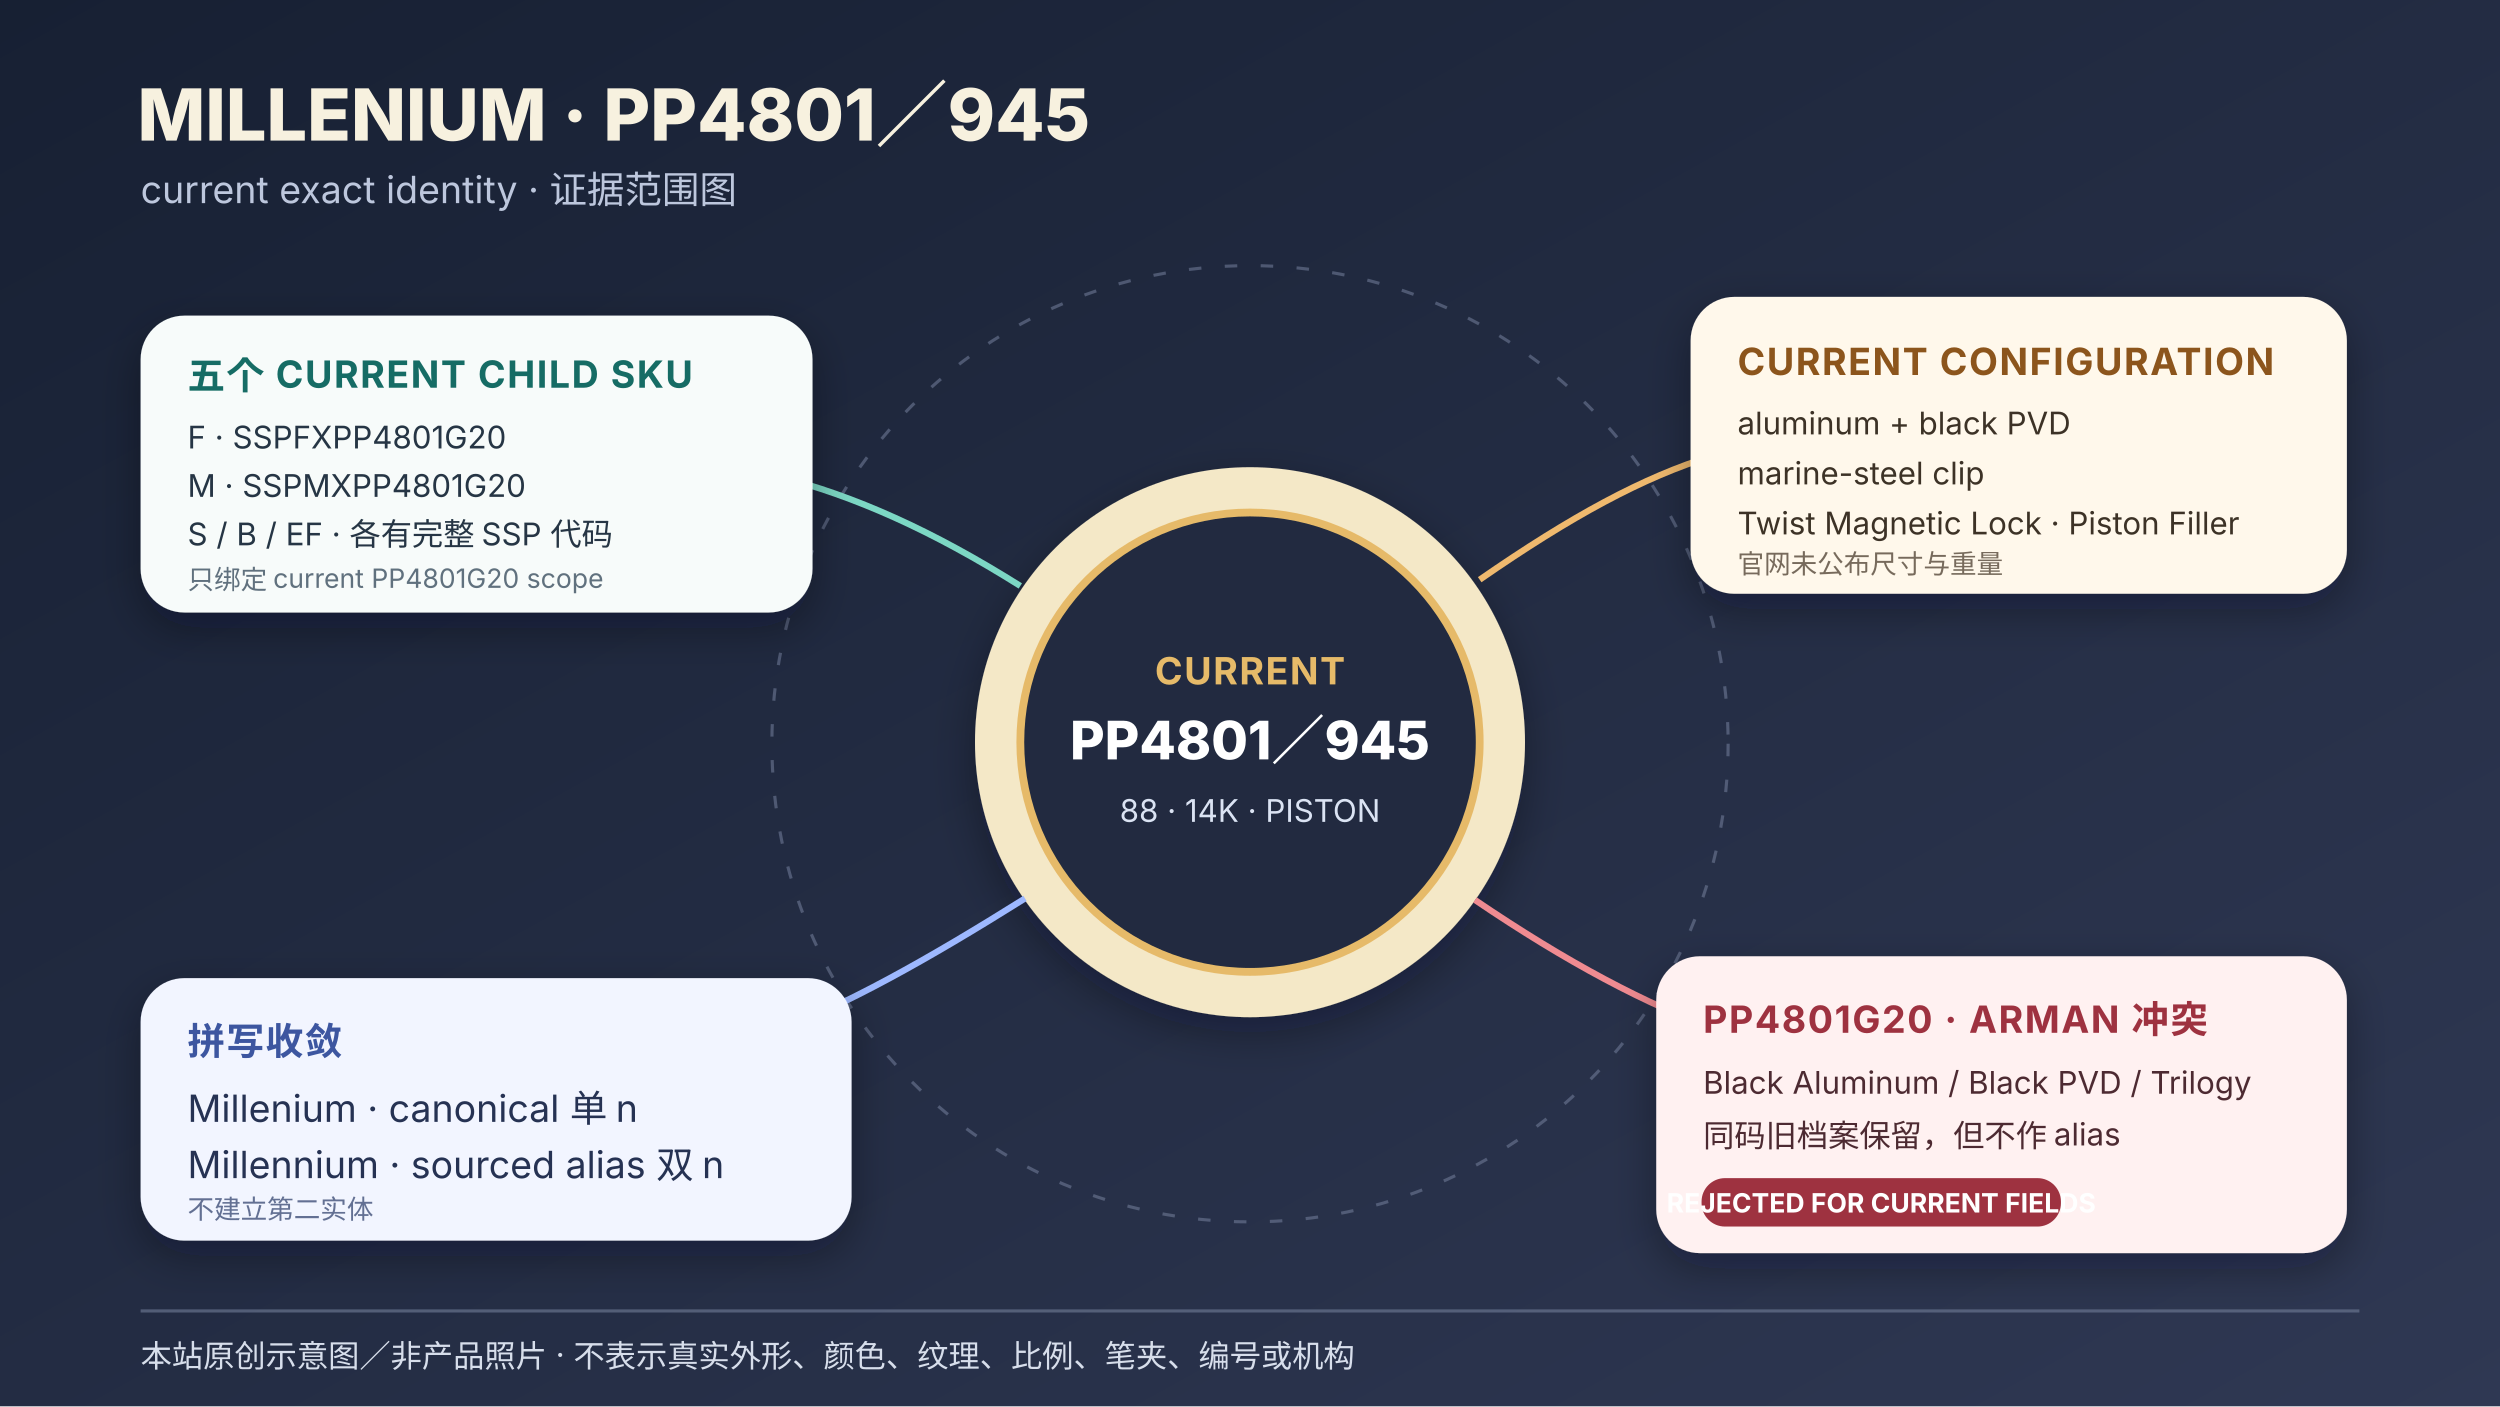
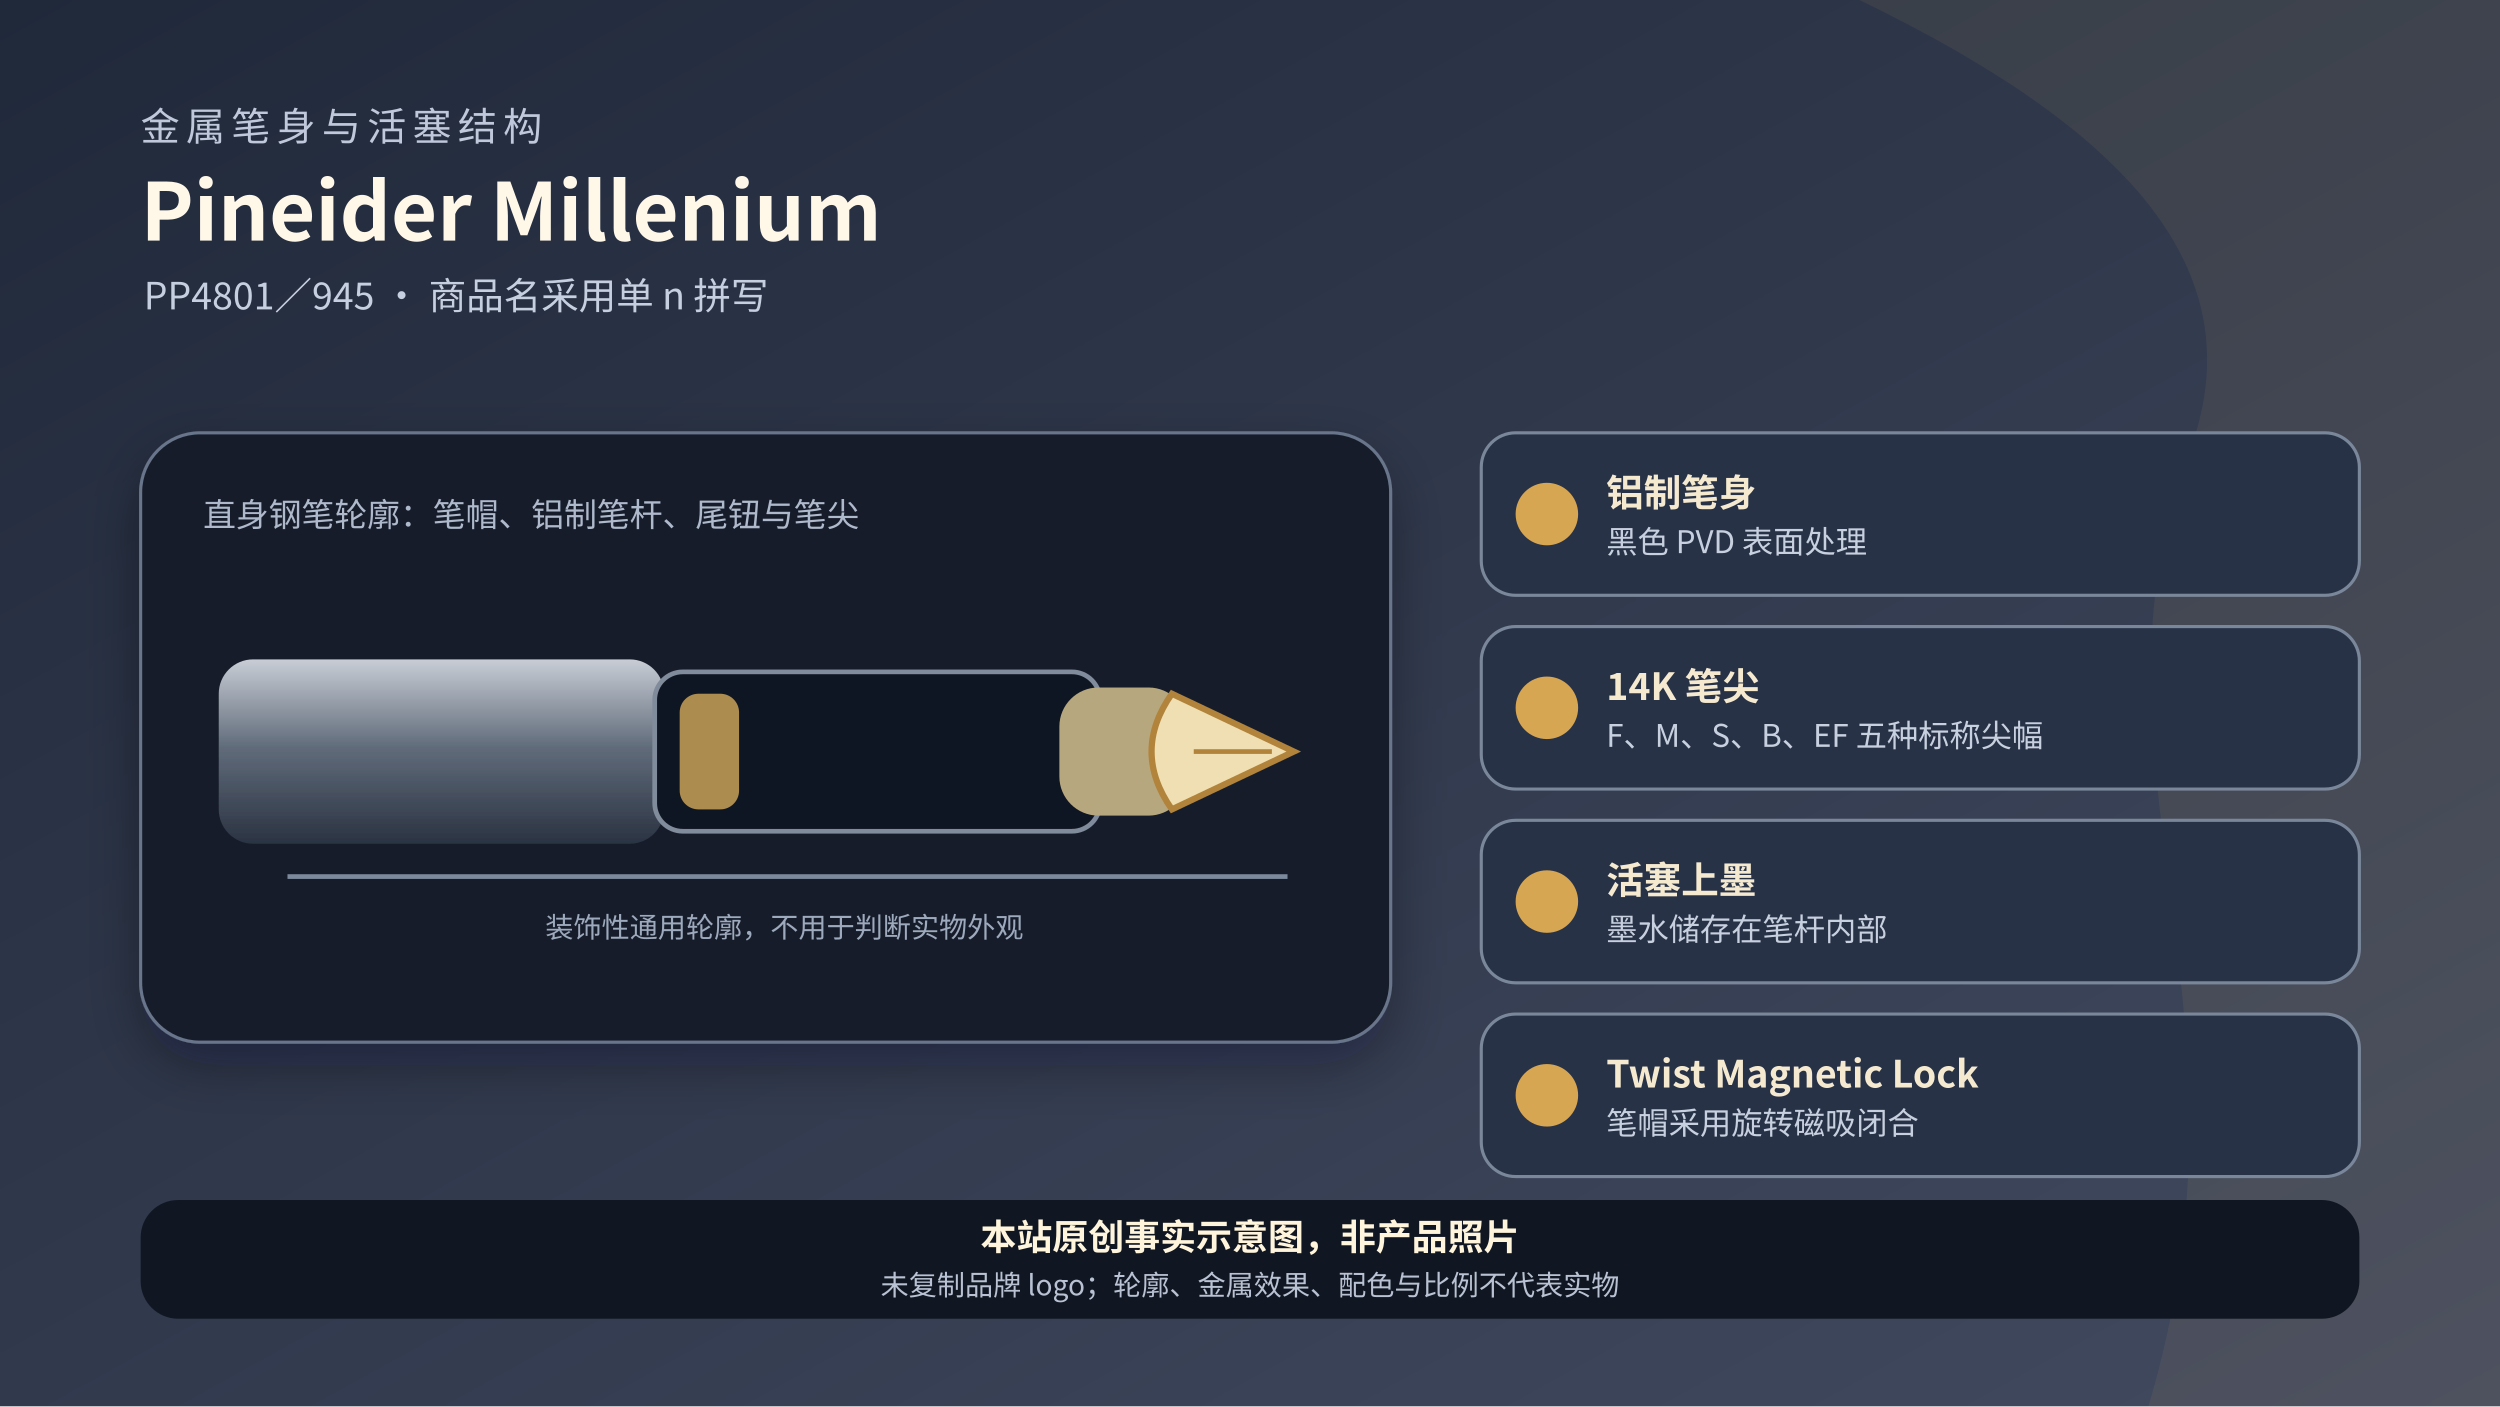
<svg xmlns="http://www.w3.org/2000/svg" width="1600" height="900" viewBox="0 0 1600 900" role="img" aria-labelledby="title desc">
  <defs>
-     <linearGradient id="bg" x1="0" y1="0" x2="1" y2="1">
-       <stop offset="0" stop-color="#172033" />
-       <stop offset="1" stop-color="#2f3853" />
+     <linearGradient id="background" x1="0" y1="0" x2="1" y2="1">
+       <stop offset="0" stop-color="#20293a" />
+       <stop offset="1" stop-color="#424a60" />
    </linearGradient>
-     <filter id="shadow" x="-20%" y="-20%" width="140%" height="140%">
-       <feDropShadow dx="0" dy="10" stdDeviation="14" flood-color="#080d18" flood-opacity="0.35" />
+     <linearGradient id="metal" x1="0" y1="0" x2="0" y2="1">
+       <stop offset="0" stop-color="#c8cdd5" />
+       <stop offset="0.48" stop-color="#606b7a" />
+       <stop offset="1" stop-color="#2a3342" />
+     </linearGradient>
+     <filter id="shadow" x="-20%" y="-30%" width="140%" height="170%">
+       <feDropShadow dx="0" dy="14" stdDeviation="18" flood-color="#080d17" flood-opacity="0.35" />
    </filter>
    <style>
-       .sans { font-family: Inter, "Noto Sans SC", "PingFang SC", sans-serif; }
-       .label { font-size: 24px; font-weight: 700; letter-spacing: 1px; }
-       .body { font-size: 24px; }
-       .small { font-size: 20px; }
+       .text { font-family: -apple-system, BlinkMacSystemFont, "PingFang SC", "Noto Sans CJK SC", sans-serif; }
+       .fact-title { font-size: 24px; font-weight: 750; fill: #f5ead0; }
+       .fact-copy { font-size: 20px; fill: #c7d0de; }
    </style>
  </defs>
-   <rect width="1600" height="900" fill="url(#bg)" />
-   <circle cx="800" cy="476" r="306" fill="none" stroke="#74809c" stroke-width="2" stroke-dasharray="8 15" opacity="0.55" />
-   <text x="88" y="90" class="sans" font-size="46" font-weight="760" fill="#f7f1df">MILLENIUM · PP4801／945</text>
-   <text x="90" y="130" class="sans body" fill="#bdc7dd">current exact identity · 证据范围图</text>
-   <g filter="url(#shadow)">
-     <circle cx="800" cy="475" r="176" fill="#f4e8c7" />
-     <circle cx="800" cy="475" r="147" fill="#202a40" stroke="#e6ba69" stroke-width="5" />
-     <text x="800" y="438" text-anchor="middle" class="sans label" fill="#e6ba69">CURRENT</text>
-     <text x="800" y="486" text-anchor="middle" class="sans" font-size="34" font-weight="760" fill="#ffffff">PP4801／945</text>
-     <text x="800" y="526" text-anchor="middle" class="sans small" fill="#dbe3f3">88 · 14K · PISTON</text>
+   <rect width="1600" height="900" fill="url(#background)" />
+   <path d="M1190 0H1600V900H1375C1452 643 1327 488 1401 290C1443 178 1370 87 1190 0Z" fill="#dfaf5e" opacity="0.08" />
+   <g class="text">
+     <text x="90" y="90" font-size="25" letter-spacing="4" fill="#bfc9db">金属笔身与活塞结构</text>
+     <text x="90" y="154" font-size="51" font-weight="780" fill="#fff8e9">Pineider Millenium</text>
+     <text x="92" y="198" font-size="24" fill="#c6cfdf">PP4801／945 · 商品名采用单 n 拼写</text>
+     <g transform="translate(90 277)" filter="url(#shadow)" aria-label="直身通用钢笔轮廓">
+       <rect width="800" height="390" rx="38" fill="#171e2b" stroke="#68758b" stroke-width="2" />
+       <text x="40" y="60" font-size="21" fill="#aeb9cb">直身钢笔轮廓：笔帽、铝制笔杆、尾钮与笔尖</text>
+       <g transform="translate(50 133)">
+         <rect x="0" y="12" width="285" height="118" rx="22" fill="url(#metal)" />
+         <rect x="279" y="20" width="285" height="102" rx="18" fill="#111722" stroke="#808b9b" stroke-width="3" />
+         <rect x="538" y="30" width="82" height="82" rx="25" fill="#b7a77e" />
+         <path d="M610 34L688 71L610 108Q584 71 610 34Z" fill="#f0dfb3" stroke="#b1833b" stroke-width="4" />
+         <path d="M624 71H674" stroke="#b1833b" stroke-width="3" />
+         <rect x="295" y="34" width="38" height="74" rx="12" fill="#d9ad5e" opacity="0.78" />
+         <path d="M44 151H684" stroke="#7c899d" stroke-width="3" />
+         <text x="362" y="190" text-anchor="middle" font-size="18" fill="#9da9bc">装饰性通用轮廓，不用于判断实物外观</text>
+       </g>
+     </g>
+     <g transform="translate(948 277)">
+       <g data-reader-fact="1">
+         <rect width="562" height="104" rx="22" fill="#283247" stroke="#7a879b" stroke-width="2" />
+         <circle cx="42" cy="52" r="20" fill="#d6a653" />
+         <text x="80" y="47" class="fact-title">铝制笔身</text>
+         <text x="80" y="77" class="fact-copy">黑色 PVD 表面处理</text>
+       </g>
+       <g transform="translate(0 124)" data-reader-fact="2">
+         <rect width="562" height="104" rx="22" fill="#283247" stroke="#7a879b" stroke-width="2" />
+         <circle cx="42" cy="52" r="20" fill="#d6a653" />
+         <text x="80" y="47" class="fact-title">14K 笔尖</text>
+         <text x="80" y="77" class="fact-copy">F、M、S、B、EF 五种标称尖幅</text>
+       </g>
+       <g transform="translate(0 248)" data-reader-fact="3">
+         <rect width="562" height="104" rx="22" fill="#283247" stroke="#7a879b" stroke-width="2" />
+         <circle cx="42" cy="52" r="20" fill="#d6a653" />
+         <text x="80" y="47" class="fact-title">活塞上墨</text>
+         <text x="80" y="77" class="fact-copy">墨水储存在笔杆内部</text>
+       </g>
+       <g transform="translate(0 372)" data-reader-fact="4">
+         <rect width="562" height="104" rx="22" fill="#283247" stroke="#7a879b" stroke-width="2" />
+         <circle cx="42" cy="52" r="20" fill="#d6a653" />
+         <text x="80" y="47" class="fact-title">Twist Magnetic Lock</text>
+         <text x="80" y="77" class="fact-copy">笔帽采用旋转磁吸闭合</text>
+       </g>
+     </g>
+     <rect x="90" y="768" width="1420" height="76" rx="24" fill="#111722" />
+     <text x="800" y="800" text-anchor="middle" font-size="23" font-weight="700" fill="#fff4dc">本站原创事实示意图，非产品照片</text>
+     <text x="800" y="829" text-anchor="middle" font-size="18" fill="#b8c2d2">未复制品牌 logo；轮廓、金属效果、配色与比例不代表实物</text>
  </g>
-   <path d="M653 375 C540 304 454 286 348 294" fill="none" stroke="#7cd7c4" stroke-width="4" />
-   <g transform="translate(90 202)" filter="url(#shadow)">
-     <rect width="430" height="190" rx="28" fill="#f7fbfa" />
-     <text x="30" y="47" class="sans label" fill="#176c65">五个 CURRENT CHILD SKU</text>
-     <text x="30" y="85" class="sans small" fill="#263644">F · SSPFXPP4801G20</text>
-     <text x="30" y="116" class="sans small" fill="#263644">M · SSPMXPP4801G20</text>
-     <text x="30" y="147" class="sans small" fill="#263644">S / B / EF · 各有完整 SSP 代码</text>
-     <text x="30" y="175" class="sans" font-size="17" fill="#61717e">只绑定 current PP4801G20 scope</text>
-   </g>
-   <path d="M947 371 C1064 290 1132 270 1236 282" fill="none" stroke="#efb96e" stroke-width="4" />
-   <g transform="translate(1082 190)" filter="url(#shadow)">
-     <rect width="420" height="190" rx="28" fill="#fff8eb" />
-     <text x="30" y="50" class="sans label" fill="#8c551c">CURRENT CONFIGURATION</text>
-     <text x="30" y="88" class="sans small" fill="#3c3327">aluminum + black PVD</text>
-     <text x="30" y="120" class="sans small" fill="#3c3327">marine-steel clip</text>
-     <text x="30" y="152" class="sans small" fill="#3c3327">Twist Magnetic Lock · Piston Filler</text>
-     <text x="30" y="177" class="sans" font-size="17" fill="#776b5c">官网未公布尺寸与重量</text>
-   </g>
-   <path d="M656 575 C530 654 450 690 340 691" fill="none" stroke="#9db8ff" stroke-width="4" />
-   <g transform="translate(90 626)" filter="url(#shadow)">
-     <rect width="455" height="168" rx="28" fill="#f2f5ff" />
-     <text x="30" y="49" class="sans label" fill="#3c57a0">拼写收敛</text>
-     <text x="30" y="92" class="sans body" fill="#253253">Millenium · canonical 单 n</text>
-     <text x="30" y="128" class="sans body" fill="#253253">Millennium · sourced alias 双 n</text>
-     <text x="30" y="154" class="sans" font-size="17" fill="#637093">不建立第二实体</text>
-   </g>
-   <path d="M944 576 C1062 656 1147 684 1243 686" fill="none" stroke="#f08b91" stroke-width="4" />
-   <g transform="translate(1060 612)" filter="url(#shadow)">
-     <rect width="442" height="190" rx="28" fill="#fff1f1" />
-     <text x="30" y="49" class="sans label" fill="#9e3341">PP4801G20 · ARMAN 冲突</text>
-     <text x="30" y="88" class="sans small" fill="#4e2c32">Black Aluminum / Black PVD / Trilogy</text>
-     <text x="30" y="122" class="sans small" fill="#4e2c32">同码旧档案保留，但不作 alias</text>
-     <rect x="29" y="142" width="230" height="31" rx="15" fill="#9e3341" />
-     <text x="144" y="164" text-anchor="middle" class="sans" font-size="17" font-weight="700" fill="#ffffff">REJECTED FOR CURRENT FIELDS</text>
-   </g>
-   <rect x="90" y="838" width="1420" height="2" fill="#6c7892" opacity="0.65" />
-   <text x="90" y="875" class="sans small" fill="#d7deeb">本站原创示意图／非产品照片 · 不表示真实外形、颜色、纹理、比例、笔夹、编号或机构</text>
</svg>
